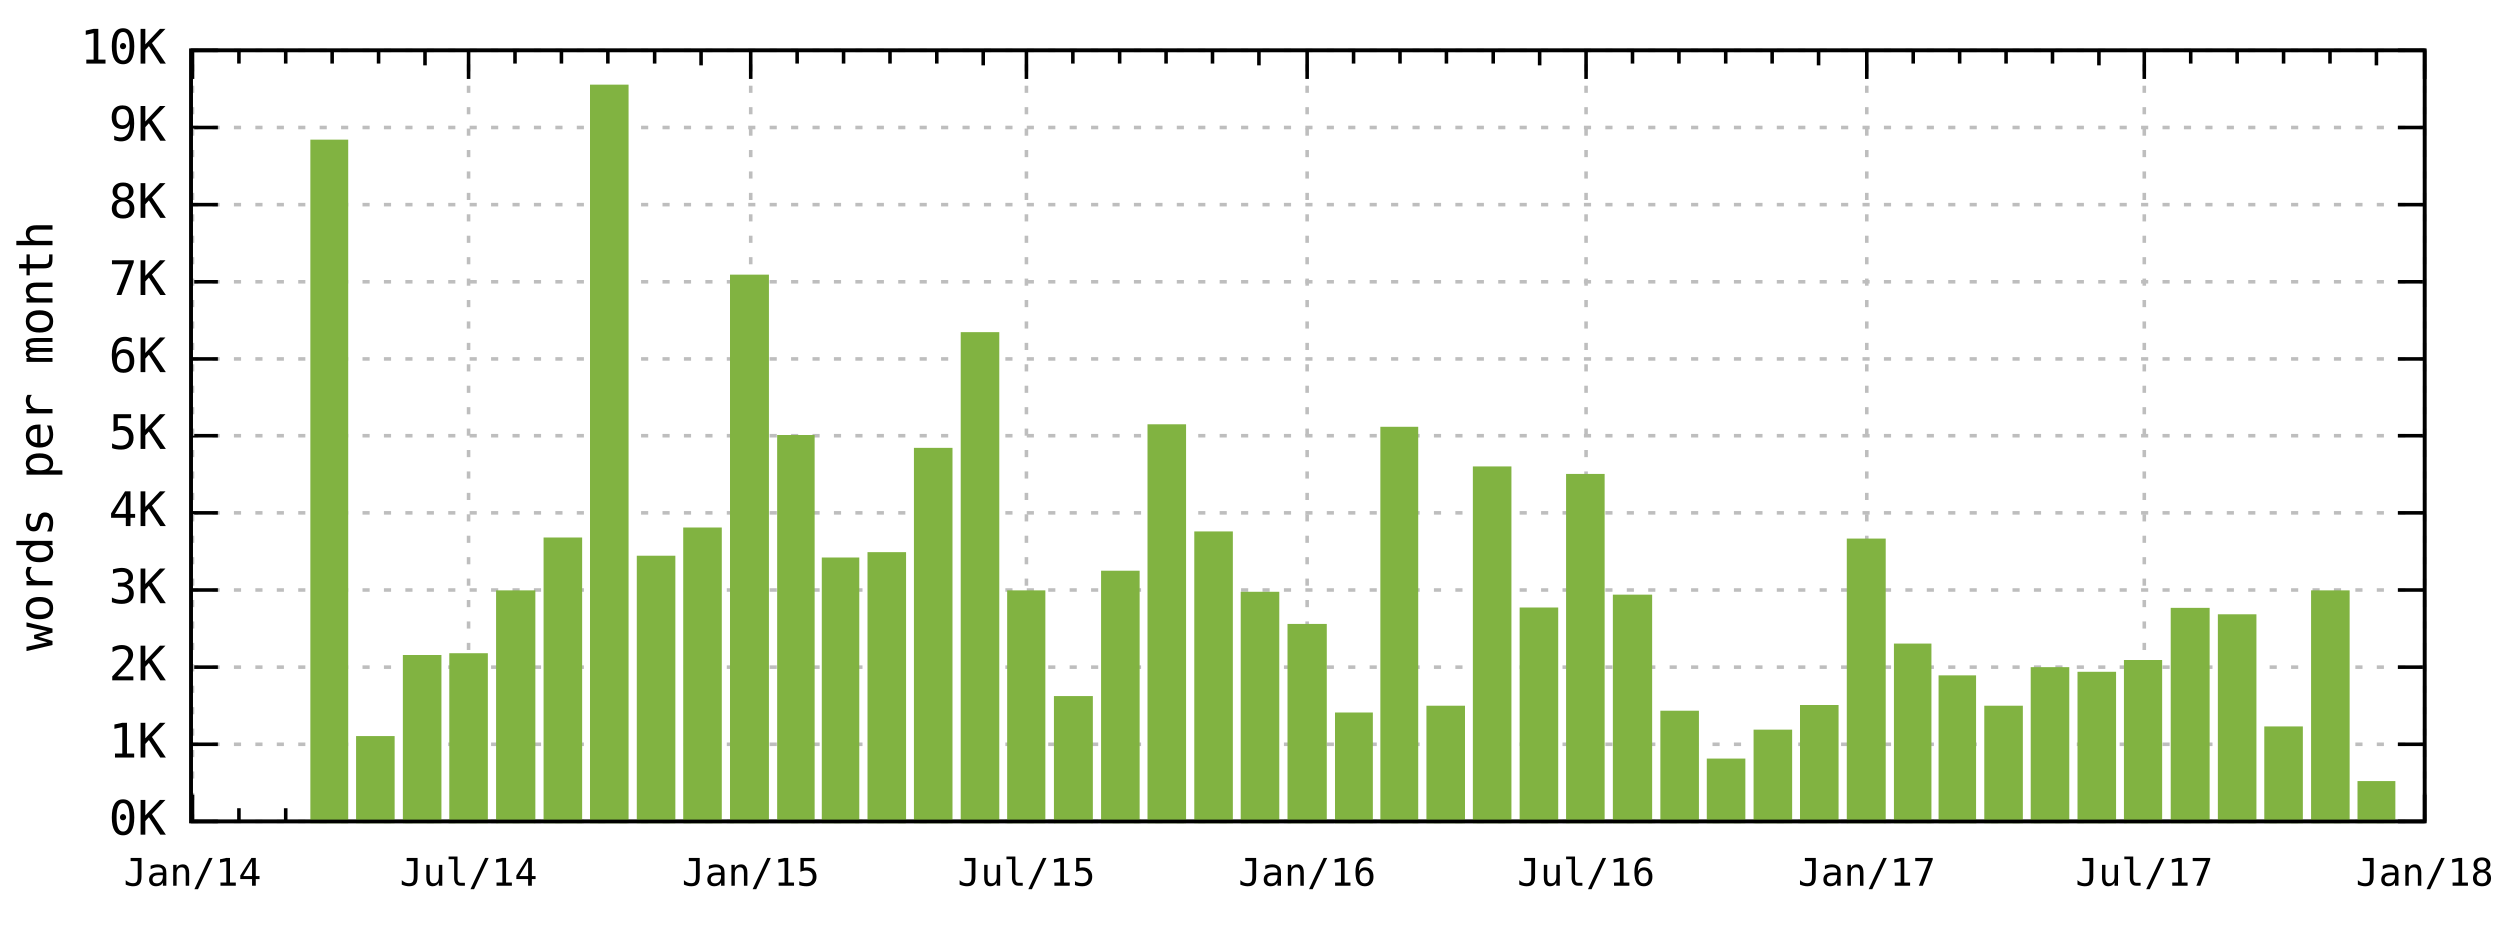
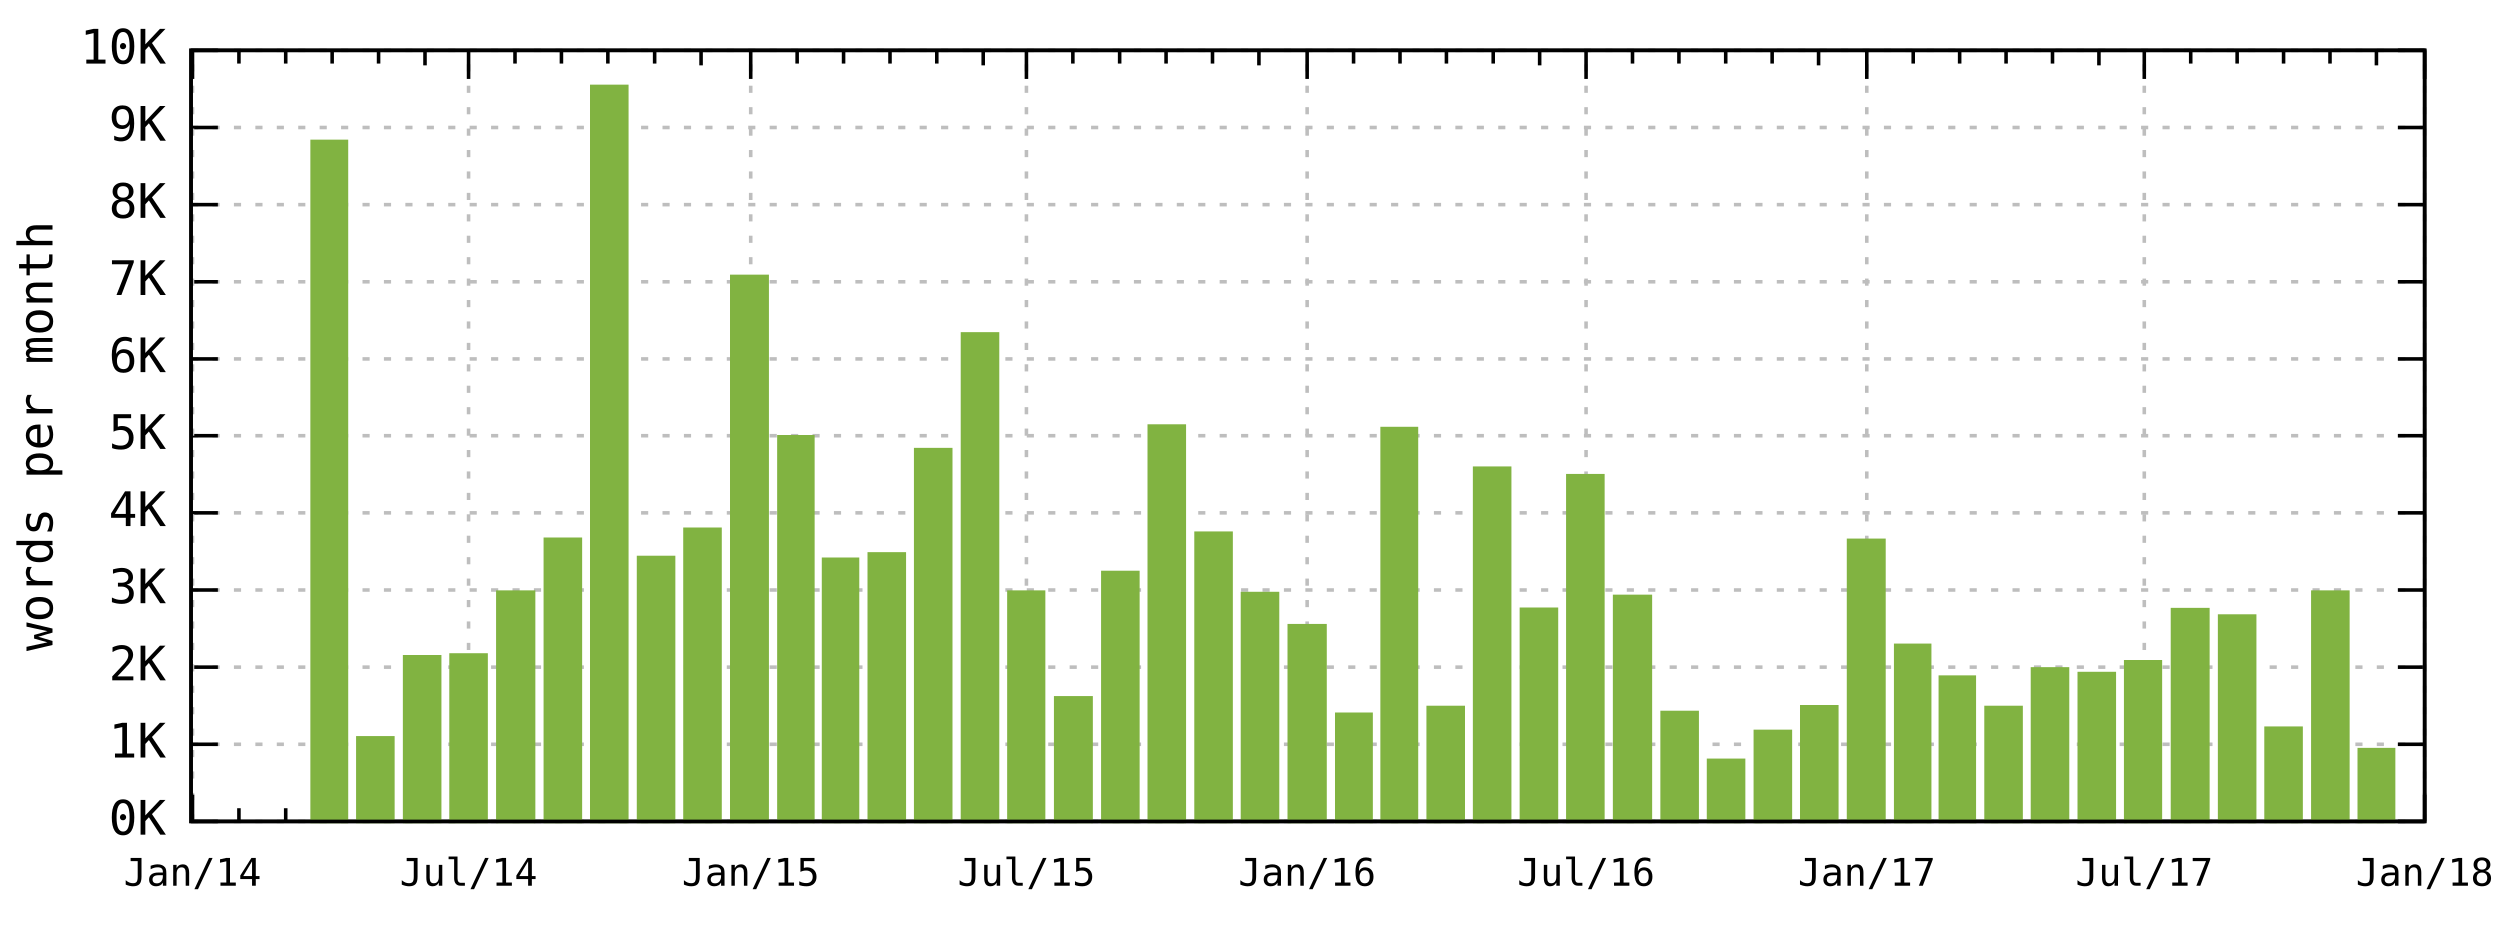
<svg xmlns="http://www.w3.org/2000/svg" xmlns:xlink="http://www.w3.org/1999/xlink" width="700" height="260" viewBox="0 0 700 260">
  <g id="gnuplot_canvas">
    <rect x="0" y="0" width="700" height="260" fill="none" />
    <defs>
      <circle id="gpDot" r="0.5" stroke-width="0.5" />
      <path id="gpPt0" stroke-width="0.267" stroke="currentColor" d="M-1,0 h2 M0,-1 v2" />
      <path id="gpPt1" stroke-width="0.267" stroke="currentColor" d="M-1,-1 L1,1 M1,-1 L-1,1" />
      <path id="gpPt2" stroke-width="0.267" stroke="currentColor" d="M-1,0 L1,0 M0,-1 L0,1 M-1,-1 L1,1 M-1,1 L1,-1" />
      <rect id="gpPt3" stroke-width="0.267" stroke="currentColor" x="-1" y="-1" width="2" height="2" />
      <rect id="gpPt4" stroke-width="0.267" stroke="currentColor" fill="currentColor" x="-1" y="-1" width="2" height="2" />
      <circle id="gpPt5" stroke-width="0.267" stroke="currentColor" cx="0" cy="0" r="1" />
      <use xlink:href="#gpPt5" id="gpPt6" fill="currentColor" stroke="none" />
      <path id="gpPt7" stroke-width="0.267" stroke="currentColor" d="M0,-1.33 L-1.33,0.67 L1.33,0.67 z" />
      <use xlink:href="#gpPt7" id="gpPt8" fill="currentColor" stroke="none" />
      <use xlink:href="#gpPt7" id="gpPt9" stroke="currentColor" transform="rotate(180)" />
      <use xlink:href="#gpPt9" id="gpPt10" fill="currentColor" stroke="none" />
      <use xlink:href="#gpPt3" id="gpPt11" stroke="currentColor" transform="rotate(45)" />
      <use xlink:href="#gpPt11" id="gpPt12" fill="currentColor" stroke="none" />
    </defs>
    <g style="fill:none; color:white; stroke:currentColor; stroke-width:1.00; stroke-linecap:butt; stroke-linejoin:miter">
</g>
    <g style="fill:none; color:black; stroke:currentColor; stroke-width:1.00; stroke-linecap:butt; stroke-linejoin:miter">
</g>
    <g style="fill:none; color:gray; stroke:currentColor; stroke-width:1.00; stroke-linecap:butt; stroke-linejoin:miter">
      <path stroke="rgb(190, 190, 190)" stroke-dasharray=" 2,4" class="gridline" d="M53.5,230.0 L678.9,230.0  h0.01" />
    </g>
    <g style="fill:none; color:black; stroke:currentColor; stroke-width:1.00; stroke-linecap:butt; stroke-linejoin:miter">
      <path stroke="black" d="M53.5,230.0 L61.0,230.0 M678.9,230.0 L671.4,230.0  h0.01" />
      <g transform="translate(46.5,233.7)" style="stroke:none; fill:rgb(0,0,0); font-family:monospace; font-size:10.00pt; text-anchor:end">
        <text>0K</text>
      </g>
    </g>
    <g style="fill:none; color:gray; stroke:currentColor; stroke-width:1.00; stroke-linecap:butt; stroke-linejoin:miter">
      <path stroke="rgb(190, 190, 190)" stroke-dasharray=" 2,4" class="gridline" d="M53.5,208.4 L678.9,208.4  h0.01" />
    </g>
    <g style="fill:none; color:black; stroke:currentColor; stroke-width:1.00; stroke-linecap:butt; stroke-linejoin:miter">
      <path stroke="black" d="M53.5,208.4 L61.0,208.4 M678.9,208.4 L671.4,208.4  h0.01" />
      <g transform="translate(46.5,212.1)" style="stroke:none; fill:rgb(0,0,0); font-family:monospace; font-size:10.00pt; text-anchor:end">
        <text>1K</text>
      </g>
    </g>
    <g style="fill:none; color:gray; stroke:currentColor; stroke-width:1.00; stroke-linecap:butt; stroke-linejoin:miter">
      <path stroke="rgb(190, 190, 190)" stroke-dasharray=" 2,4" class="gridline" d="M53.5,186.8 L678.9,186.8  h0.01" />
    </g>
    <g style="fill:none; color:black; stroke:currentColor; stroke-width:1.00; stroke-linecap:butt; stroke-linejoin:miter">
      <path stroke="black" d="M53.5,186.8 L61.0,186.8 M678.9,186.8 L671.4,186.8  h0.01" />
      <g transform="translate(46.5,190.5)" style="stroke:none; fill:rgb(0,0,0); font-family:monospace; font-size:10.00pt; text-anchor:end">
        <text>2K</text>
      </g>
    </g>
    <g style="fill:none; color:gray; stroke:currentColor; stroke-width:1.00; stroke-linecap:butt; stroke-linejoin:miter">
      <path stroke="rgb(190, 190, 190)" stroke-dasharray=" 2,4" class="gridline" d="M53.5,165.2 L678.9,165.2  h0.01" />
    </g>
    <g style="fill:none; color:black; stroke:currentColor; stroke-width:1.00; stroke-linecap:butt; stroke-linejoin:miter">
      <path stroke="black" d="M53.5,165.2 L61.0,165.2 M678.9,165.2 L671.4,165.2  h0.01" />
      <g transform="translate(46.5,168.9)" style="stroke:none; fill:rgb(0,0,0); font-family:monospace; font-size:10.00pt; text-anchor:end">
        <text>3K</text>
      </g>
    </g>
    <g style="fill:none; color:gray; stroke:currentColor; stroke-width:1.00; stroke-linecap:butt; stroke-linejoin:miter">
      <path stroke="rgb(190, 190, 190)" stroke-dasharray=" 2,4" class="gridline" d="M53.5,143.6 L678.9,143.6  h0.01" />
    </g>
    <g style="fill:none; color:black; stroke:currentColor; stroke-width:1.00; stroke-linecap:butt; stroke-linejoin:miter">
      <path stroke="black" d="M53.5,143.6 L61.0,143.6 M678.9,143.6 L671.4,143.6  h0.01" />
      <g transform="translate(46.5,147.3)" style="stroke:none; fill:rgb(0,0,0); font-family:monospace; font-size:10.00pt; text-anchor:end">
        <text>4K</text>
      </g>
    </g>
    <g style="fill:none; color:gray; stroke:currentColor; stroke-width:1.00; stroke-linecap:butt; stroke-linejoin:miter">
      <path stroke="rgb(190, 190, 190)" stroke-dasharray=" 2,4" class="gridline" d="M53.5,122.0 L678.9,122.0  h0.01" />
    </g>
    <g style="fill:none; color:black; stroke:currentColor; stroke-width:1.00; stroke-linecap:butt; stroke-linejoin:miter">
      <path stroke="black" d="M53.5,122.0 L61.0,122.0 M678.9,122.0 L671.4,122.0  h0.01" />
      <g transform="translate(46.5,125.7)" style="stroke:none; fill:rgb(0,0,0); font-family:monospace; font-size:10.00pt; text-anchor:end">
        <text>5K</text>
      </g>
    </g>
    <g style="fill:none; color:gray; stroke:currentColor; stroke-width:1.00; stroke-linecap:butt; stroke-linejoin:miter">
      <path stroke="rgb(190, 190, 190)" stroke-dasharray=" 2,4" class="gridline" d="M53.5,100.5 L678.9,100.5  h0.01" />
    </g>
    <g style="fill:none; color:black; stroke:currentColor; stroke-width:1.00; stroke-linecap:butt; stroke-linejoin:miter">
      <path stroke="black" d="M53.5,100.5 L61.0,100.5 M678.9,100.5 L671.4,100.5  h0.01" />
      <g transform="translate(46.5,104.2)" style="stroke:none; fill:rgb(0,0,0); font-family:monospace; font-size:10.00pt; text-anchor:end">
        <text>6K</text>
      </g>
    </g>
    <g style="fill:none; color:gray; stroke:currentColor; stroke-width:1.00; stroke-linecap:butt; stroke-linejoin:miter">
      <path stroke="rgb(190, 190, 190)" stroke-dasharray=" 2,4" class="gridline" d="M53.5,78.9 L678.9,78.9  h0.01" />
    </g>
    <g style="fill:none; color:black; stroke:currentColor; stroke-width:1.00; stroke-linecap:butt; stroke-linejoin:miter">
      <path stroke="black" d="M53.5,78.9 L61.0,78.9 M678.9,78.9 L671.4,78.9  h0.01" />
      <g transform="translate(46.5,82.6)" style="stroke:none; fill:rgb(0,0,0); font-family:monospace; font-size:10.00pt; text-anchor:end">
        <text>7K</text>
      </g>
    </g>
    <g style="fill:none; color:gray; stroke:currentColor; stroke-width:1.00; stroke-linecap:butt; stroke-linejoin:miter">
      <path stroke="rgb(190, 190, 190)" stroke-dasharray=" 2,4" class="gridline" d="M53.5,57.3 L678.9,57.3  h0.01" />
    </g>
    <g style="fill:none; color:black; stroke:currentColor; stroke-width:1.00; stroke-linecap:butt; stroke-linejoin:miter">
      <path stroke="black" d="M53.5,57.3 L61.0,57.3 M678.9,57.3 L671.4,57.3  h0.01" />
      <g transform="translate(46.5,61.0)" style="stroke:none; fill:rgb(0,0,0); font-family:monospace; font-size:10.00pt; text-anchor:end">
        <text>8K</text>
      </g>
    </g>
    <g style="fill:none; color:gray; stroke:currentColor; stroke-width:1.00; stroke-linecap:butt; stroke-linejoin:miter">
      <path stroke="rgb(190, 190, 190)" stroke-dasharray=" 2,4" class="gridline" d="M53.5,35.7 L678.9,35.7  h0.01" />
    </g>
    <g style="fill:none; color:black; stroke:currentColor; stroke-width:1.00; stroke-linecap:butt; stroke-linejoin:miter">
      <path stroke="black" d="M53.5,35.7 L61.0,35.7 M678.9,35.7 L671.4,35.7  h0.01" />
      <g transform="translate(46.5,39.4)" style="stroke:none; fill:rgb(0,0,0); font-family:monospace; font-size:10.00pt; text-anchor:end">
        <text>9K</text>
      </g>
    </g>
    <g style="fill:none; color:gray; stroke:currentColor; stroke-width:1.00; stroke-linecap:butt; stroke-linejoin:miter">
      <path stroke="rgb(190, 190, 190)" stroke-dasharray=" 2,4" class="gridline" d="M53.5,14.1 L678.9,14.1  h0.01" />
    </g>
    <g style="fill:none; color:black; stroke:currentColor; stroke-width:1.00; stroke-linecap:butt; stroke-linejoin:miter">
      <path stroke="black" d="M53.5,14.1 L61.0,14.1 M678.9,14.1 L671.4,14.1  h0.01" />
      <g transform="translate(46.5,17.8)" style="stroke:none; fill:rgb(0,0,0); font-family:monospace; font-size:10.00pt; text-anchor:end">
        <text>10K</text>
      </g>
    </g>
    <g style="fill:none; color:gray; stroke:currentColor; stroke-width:1.00; stroke-linecap:butt; stroke-linejoin:miter">
      <path stroke="rgb(190, 190, 190)" stroke-dasharray=" 2,4" class="gridline" d="M53.9,230.0 L53.9,14.1  h0.01" />
    </g>
    <g style="fill:none; color:black; stroke:currentColor; stroke-width:1.00; stroke-linecap:butt; stroke-linejoin:miter">
      <path stroke="black" d="M53.9,230.0 L53.9,222.5 M53.9,14.1 L53.9,21.6  h0.01" />
      <g transform="translate(53.9,248.0)" style="stroke:none; fill:rgb(0,0,0); font-family:monospace; font-size:8.00pt; text-anchor:middle">
        <text>Jan/14</text>
      </g>
      <path stroke="black" d="M66.9,230.0 L66.9,226.3 M66.9,14.1 L66.9,17.8 M80.0,230.0 L80.0,226.3 M80.0,14.1 L80.0,17.8    M93.0,230.0 L93.0,226.3 M93.0,14.1 L93.0,17.8 M106.0,230.0 L106.0,226.3 M106.0,14.1 L106.0,17.8    M119.0,230.0 L119.0,226.3 M119.0,14.1 L119.0,17.8  h0.01" />
    </g>
    <g style="fill:none; color:gray; stroke:currentColor; stroke-width:1.00; stroke-linecap:butt; stroke-linejoin:miter">
      <path stroke="rgb(190, 190, 190)" stroke-dasharray=" 2,4" class="gridline" d="M131.2,230.0 L131.2,14.1  h0.01" />
    </g>
    <g style="fill:none; color:black; stroke:currentColor; stroke-width:1.00; stroke-linecap:butt; stroke-linejoin:miter">
      <path stroke="black" d="M131.2,230.0 L131.2,222.5 M131.2,14.1 L131.2,21.6  h0.01" />
      <g transform="translate(131.2,248.0)" style="stroke:none; fill:rgb(0,0,0); font-family:monospace; font-size:8.00pt; text-anchor:middle">
        <text>Jul/14</text>
      </g>
      <path stroke="black" d="M144.2,230.0 L144.2,226.3 M144.2,14.1 L144.2,17.8 M157.2,230.0 L157.2,226.3 M157.2,14.1 L157.2,17.8    M170.2,230.0 L170.2,226.3 M170.2,14.1 L170.2,17.8 M183.3,230.0 L183.3,226.3 M183.3,14.1 L183.3,17.8    M196.3,230.0 L196.3,226.3 M196.3,14.1 L196.3,17.8  h0.01" />
    </g>
    <g style="fill:none; color:gray; stroke:currentColor; stroke-width:1.00; stroke-linecap:butt; stroke-linejoin:miter">
      <path stroke="rgb(190, 190, 190)" stroke-dasharray=" 2,4" class="gridline" d="M210.2,230.0 L210.2,14.1  h0.01" />
    </g>
    <g style="fill:none; color:black; stroke:currentColor; stroke-width:1.00; stroke-linecap:butt; stroke-linejoin:miter">
      <path stroke="black" d="M210.2,230.0 L210.2,222.5 M210.2,14.1 L210.2,21.6  h0.01" />
      <g transform="translate(210.2,248.0)" style="stroke:none; fill:rgb(0,0,0); font-family:monospace; font-size:8.00pt; text-anchor:middle">
        <text>Jan/15</text>
      </g>
      <path stroke="black" d="M223.2,230.0 L223.2,226.3 M223.2,14.1 L223.2,17.8 M236.2,230.0 L236.2,226.3 M236.2,14.1 L236.2,17.8    M249.2,230.0 L249.2,226.3 M249.2,14.1 L249.2,17.8 M262.3,230.0 L262.3,226.3 M262.3,14.1 L262.3,17.8    M275.3,230.0 L275.3,226.3 M275.3,14.1 L275.3,17.8  h0.01" />
    </g>
    <g style="fill:none; color:gray; stroke:currentColor; stroke-width:1.00; stroke-linecap:butt; stroke-linejoin:miter">
      <path stroke="rgb(190, 190, 190)" stroke-dasharray=" 2,4" class="gridline" d="M287.4,230.0 L287.4,14.1  h0.01" />
    </g>
    <g style="fill:none; color:black; stroke:currentColor; stroke-width:1.00; stroke-linecap:butt; stroke-linejoin:miter">
      <path stroke="black" d="M287.4,230.0 L287.4,222.5 M287.4,14.1 L287.4,21.6  h0.01" />
      <g transform="translate(287.4,248.0)" style="stroke:none; fill:rgb(0,0,0); font-family:monospace; font-size:8.00pt; text-anchor:middle">
        <text>Jul/15</text>
      </g>
      <path stroke="black" d="M300.4,230.0 L300.4,226.3 M300.4,14.1 L300.4,17.8 M313.5,230.0 L313.5,226.3 M313.5,14.1 L313.5,17.8    M326.5,230.0 L326.5,226.3 M326.5,14.1 L326.5,17.8 M339.5,230.0 L339.5,226.3 M339.5,14.1 L339.5,17.8    M352.5,230.0 L352.5,226.3 M352.5,14.1 L352.5,17.8  h0.01" />
    </g>
    <g style="fill:none; color:gray; stroke:currentColor; stroke-width:1.00; stroke-linecap:butt; stroke-linejoin:miter">
      <path stroke="rgb(190, 190, 190)" stroke-dasharray=" 2,4" class="gridline" d="M366.0,230.0 L366.0,14.1  h0.01" />
    </g>
    <g style="fill:none; color:black; stroke:currentColor; stroke-width:1.00; stroke-linecap:butt; stroke-linejoin:miter">
      <path stroke="black" d="M366.0,230.0 L366.0,222.5 M366.0,14.1 L366.0,21.6  h0.01" />
      <g transform="translate(366.0,248.0)" style="stroke:none; fill:rgb(0,0,0); font-family:monospace; font-size:8.00pt; text-anchor:middle">
        <text>Jan/16</text>
      </g>
      <path stroke="black" d="M379.0,230.0 L379.0,226.3 M379.0,14.1 L379.0,17.8 M392.0,230.0 L392.0,226.3 M392.0,14.1 L392.0,17.8    M405.0,230.0 L405.0,226.3 M405.0,14.1 L405.0,17.8 M418.1,230.0 L418.1,226.3 M418.1,14.1 L418.1,17.8    M431.1,230.0 L431.1,226.3 M431.1,14.1 L431.1,17.8  h0.01" />
    </g>
    <g style="fill:none; color:gray; stroke:currentColor; stroke-width:1.00; stroke-linecap:butt; stroke-linejoin:miter">
      <path stroke="rgb(190, 190, 190)" stroke-dasharray=" 2,4" class="gridline" d="M444.1,230.0 L444.1,14.1  h0.01" />
    </g>
    <g style="fill:none; color:black; stroke:currentColor; stroke-width:1.00; stroke-linecap:butt; stroke-linejoin:miter">
      <path stroke="black" d="M444.1,230.0 L444.1,222.5 M444.1,14.1 L444.1,21.6  h0.01" />
      <g transform="translate(444.1,248.0)" style="stroke:none; fill:rgb(0,0,0); font-family:monospace; font-size:8.00pt; text-anchor:middle">
        <text>Jul/16</text>
      </g>
      <path stroke="black" d="M457.1,230.0 L457.1,226.3 M457.1,14.1 L457.1,17.8 M470.1,230.0 L470.1,226.3 M470.1,14.1 L470.1,17.8    M483.2,230.0 L483.2,226.3 M483.2,14.1 L483.2,17.8 M496.2,230.0 L496.2,226.3 M496.2,14.1 L496.2,17.8    M509.2,230.0 L509.2,226.3 M509.2,14.1 L509.2,17.8  h0.01" />
    </g>
    <g style="fill:none; color:gray; stroke:currentColor; stroke-width:1.00; stroke-linecap:butt; stroke-linejoin:miter">
      <path stroke="rgb(190, 190, 190)" stroke-dasharray=" 2,4" class="gridline" d="M522.7,230.0 L522.7,14.1  h0.01" />
    </g>
    <g style="fill:none; color:black; stroke:currentColor; stroke-width:1.00; stroke-linecap:butt; stroke-linejoin:miter">
      <path stroke="black" d="M522.7,230.0 L522.7,222.5 M522.7,14.1 L522.7,21.6  h0.01" />
      <g transform="translate(522.7,248.0)" style="stroke:none; fill:rgb(0,0,0); font-family:monospace; font-size:8.00pt; text-anchor:middle">
        <text>Jan/17</text>
      </g>
      <path stroke="black" d="M535.7,230.0 L535.7,226.3 M535.7,14.1 L535.7,17.8 M548.7,230.0 L548.7,226.3 M548.7,14.1 L548.7,17.8    M561.7,230.0 L561.7,226.3 M561.7,14.1 L561.7,17.8 M574.7,230.0 L574.7,226.3 M574.7,14.1 L574.7,17.8    M587.7,230.0 L587.7,226.3 M587.7,14.1 L587.7,17.8  h0.01" />
    </g>
    <g style="fill:none; color:gray; stroke:currentColor; stroke-width:1.00; stroke-linecap:butt; stroke-linejoin:miter">
      <path stroke="rgb(190, 190, 190)" stroke-dasharray=" 2,4" class="gridline" d="M600.4,230.0 L600.4,14.1  h0.01" />
    </g>
    <g style="fill:none; color:black; stroke:currentColor; stroke-width:1.00; stroke-linecap:butt; stroke-linejoin:miter">
      <path stroke="black" d="M600.4,230.0 L600.4,222.5 M600.4,14.1 L600.4,21.6  h0.01" />
      <g transform="translate(600.4,248.0)" style="stroke:none; fill:rgb(0,0,0); font-family:monospace; font-size:8.00pt; text-anchor:middle">
        <text>Jul/17</text>
      </g>
      <path stroke="black" d="M613.4,230.0 L613.4,226.3 M613.4,14.1 L613.4,17.8 M626.4,230.0 L626.4,226.3 M626.4,14.1 L626.4,17.8    M639.4,230.0 L639.4,226.3 M639.4,14.1 L639.4,17.8 M652.4,230.0 L652.4,226.3 M652.4,14.1 L652.4,17.8    M665.4,230.0 L665.4,226.3 M665.4,14.1 L665.4,17.8  h0.01" />
    </g>
    <g style="fill:none; color:gray; stroke:currentColor; stroke-width:1.00; stroke-linecap:butt; stroke-linejoin:miter">
      <path stroke="rgb(190, 190, 190)" stroke-dasharray=" 2,4" class="gridline" d="M678.9,230.0 L678.9,14.1  h0.01" />
    </g>
    <g style="fill:none; color:black; stroke:currentColor; stroke-width:1.00; stroke-linecap:butt; stroke-linejoin:miter">
      <path stroke="black" d="M678.9,230.0 L678.9,222.5 M678.9,14.1 L678.9,21.6  h0.01" />
      <g transform="translate(678.9,248.0)" style="stroke:none; fill:rgb(0,0,0); font-family:monospace; font-size:8.00pt; text-anchor:middle">
        <text>Jan/18</text>
      </g>
      <path stroke="black" d="M53.5,14.1 L53.5,230.0 L678.9,230.0 L678.9,14.1 L53.5,14.1 Z  h0.01" />
      <g transform="translate(14.7,122.1) rotate(270)" style="stroke:none; fill:rgb(0,0,0); font-family:monospace; font-size:10.00pt; text-anchor:middle">
        <text>words per month</text>
      </g>
    </g>
    <g id="gnuplot_plot_1">
      <g style="fill:none; color:red; stroke:currentColor; stroke-width:1.00; stroke-linecap:butt; stroke-linejoin:miter">
        <g style="stroke:none; shape-rendering:crispEdges">
          <polygon fill="rgb(129, 179,  65)" points="87.4,230.0 97.1,230.0 97.1,39.5 87.4,39.5 " />
        </g>
        <path stroke="rgb(129, 179,  65)" d="M87.4,230.0 L87.4,39.6 L97.0,39.6 L97.0,230.0 L87.4,230.0 Z  h0.01" />
        <g style="stroke:none; shape-rendering:crispEdges">
          <polygon fill="rgb(129, 179,  65)" points="100.2,230.0 110.1,230.0 110.1,206.5 100.2,206.5 " />
        </g>
        <path stroke="rgb(129, 179,  65)" d="M100.2,230.0 L100.2,206.6 L110.0,206.6 L110.0,230.0 L100.2,230.0 Z  h0.01" />
        <g style="stroke:none; shape-rendering:crispEdges">
          <polygon fill="rgb(129, 179,  65)" points="113.3,230.0 123.2,230.0 123.2,183.8 113.3,183.8 " />
        </g>
        <path stroke="rgb(129, 179,  65)" d="M113.3,230.0 L113.3,183.9 L123.1,183.9 L123.1,230.0 L113.3,230.0 Z  h0.01" />
        <g style="stroke:none; shape-rendering:crispEdges">
          <polygon fill="rgb(129, 179,  65)" points="126.3,230.0 136.2,230.0 136.2,183.3 126.3,183.3 " />
        </g>
        <path stroke="rgb(129, 179,  65)" d="M126.3,230.0 L126.3,183.4 L136.1,183.4 L136.1,230.0 L126.3,230.0 Z  h0.01" />
        <g style="stroke:none; shape-rendering:crispEdges">
          <polygon fill="rgb(129, 179,  65)" points="139.4,230.0 149.5,230.0 149.5,165.7 139.4,165.7 " />
        </g>
        <path stroke="rgb(129, 179,  65)" d="M139.4,230.0 L139.4,165.8 L149.4,165.8 L149.4,230.0 L139.4,230.0 Z  h0.01" />
        <g style="stroke:none; shape-rendering:crispEdges">
          <polygon fill="rgb(129, 179,  65)" points="152.7,230.0 162.6,230.0 162.6,150.9 152.7,150.9 " />
        </g>
        <path stroke="rgb(129, 179,  65)" d="M152.7,230.0 L152.7,151.0 L162.5,151.0 L162.5,230.0 L152.7,230.0 Z  h0.01" />
        <g style="stroke:none; shape-rendering:crispEdges">
          <polygon fill="rgb(129, 179,  65)" points="165.7,230.0 175.6,230.0 175.6,24.1 165.7,24.1 " />
        </g>
        <path stroke="rgb(129, 179,  65)" d="M165.7,230.0 L165.7,24.2 L175.5,24.2 L175.5,230.0 L165.7,230.0 Z  h0.01" />
        <g style="stroke:none; shape-rendering:crispEdges">
          <polygon fill="rgb(129, 179,  65)" points="178.8,230.0 188.7,230.0 188.7,156.0 178.8,156.0 " />
        </g>
        <path stroke="rgb(129, 179,  65)" d="M178.8,230.0 L178.8,156.1 L188.6,156.1 L188.6,230.0 L178.8,230.0 Z  h0.01" />
        <g style="stroke:none; shape-rendering:crispEdges">
          <polygon fill="rgb(129, 179,  65)" points="191.8,230.0 201.7,230.0 201.7,148.1 191.8,148.1 " />
        </g>
        <path stroke="rgb(129, 179,  65)" d="M191.8,230.0 L191.8,148.2 L201.6,148.2 L201.6,230.0 L191.8,230.0 Z  h0.01" />
        <g style="stroke:none; shape-rendering:crispEdges">
          <polygon fill="rgb(129, 179,  65)" points="204.9,230.0 214.9,230.0 214.9,77.3 204.9,77.3 " />
        </g>
        <path stroke="rgb(129, 179,  65)" d="M204.9,230.0 L204.9,77.4 L214.8,77.4 L214.8,230.0 L204.9,230.0 Z  h0.01" />
        <g style="stroke:none; shape-rendering:crispEdges">
          <polygon fill="rgb(129, 179,  65)" points="218.1,230.0 227.7,230.0 227.7,122.2 218.1,122.2 " />
        </g>
        <path stroke="rgb(129, 179,  65)" d="M218.1,230.0 L218.1,122.3 L227.6,122.3 L227.6,230.0 L218.1,230.0 Z  h0.01" />
        <g style="stroke:none; shape-rendering:crispEdges">
          <polygon fill="rgb(129, 179,  65)" points="230.6,230.0 240.2,230.0 240.2,156.5 230.6,156.5 " />
        </g>
        <path stroke="rgb(129, 179,  65)" d="M230.6,230.0 L230.6,156.6 L240.1,156.6 L240.1,230.0 L230.6,230.0 Z  h0.01" />
        <g style="stroke:none; shape-rendering:crispEdges">
          <polygon fill="rgb(129, 179,  65)" points="243.4,230.0 253.3,230.0 253.3,155.0 243.4,155.0 " />
        </g>
        <path stroke="rgb(129, 179,  65)" d="M243.4,230.0 L243.4,155.1 L253.2,155.1 L253.2,230.0 L243.4,230.0 Z  h0.01" />
        <g style="stroke:none; shape-rendering:crispEdges">
          <polygon fill="rgb(129, 179,  65)" points="256.4,230.0 266.3,230.0 266.3,125.8 256.4,125.8 " />
        </g>
        <path stroke="rgb(129, 179,  65)" d="M256.4,230.0 L256.4,125.9 L266.2,125.9 L266.2,230.0 L256.4,230.0 Z  h0.01" />
        <g style="stroke:none; shape-rendering:crispEdges">
          <polygon fill="rgb(129, 179,  65)" points="269.5,230.0 279.4,230.0 279.4,93.4 269.5,93.4 " />
        </g>
        <path stroke="rgb(129, 179,  65)" d="M269.5,230.0 L269.5,93.5 L279.3,93.5 L279.3,230.0 L269.5,230.0 Z  h0.01" />
        <g style="stroke:none; shape-rendering:crispEdges">
          <polygon fill="rgb(129, 179,  65)" points="282.5,230.0 292.3,230.0 292.3,165.7 282.5,165.7 " />
        </g>
        <path stroke="rgb(129, 179,  65)" d="M282.5,230.0 L282.5,165.8 L292.2,165.8 L292.2,230.0 L282.5,230.0 Z  h0.01" />
        <g style="stroke:none; shape-rendering:crispEdges">
          <polygon fill="rgb(129, 179,  65)" points="295.6,230.0 305.6,230.0 305.6,195.3 295.6,195.3 " />
        </g>
        <path stroke="rgb(129, 179,  65)" d="M295.6,230.0 L295.6,195.4 L305.5,195.4 L305.5,230.0 L295.6,230.0 Z  h0.01" />
        <g style="stroke:none; shape-rendering:crispEdges">
          <polygon fill="rgb(129, 179,  65)" points="308.8,230.0 318.7,230.0 318.7,160.2 308.8,160.2 " />
        </g>
        <path stroke="rgb(129, 179,  65)" d="M308.8,230.0 L308.8,160.3 L318.6,160.3 L318.6,230.0 L308.8,230.0 Z  h0.01" />
        <g style="stroke:none; shape-rendering:crispEdges">
          <polygon fill="rgb(129, 179,  65)" points="321.8,230.0 331.7,230.0 331.7,119.2 321.8,119.2 " />
        </g>
        <path stroke="rgb(129, 179,  65)" d="M321.8,230.0 L321.8,119.3 L331.6,119.3 L331.6,230.0 L321.8,230.0 Z  h0.01" />
        <g style="stroke:none; shape-rendering:crispEdges">
          <polygon fill="rgb(129, 179,  65)" points="334.9,230.0 344.8,230.0 344.8,149.2 334.9,149.2 " />
        </g>
        <path stroke="rgb(129, 179,  65)" d="M334.9,230.0 L334.9,149.3 L344.7,149.3 L344.7,230.0 L334.9,230.0 Z  h0.01" />
        <g style="stroke:none; shape-rendering:crispEdges">
          <polygon fill="rgb(129, 179,  65)" points="347.9,230.0 357.8,230.0 357.8,166.1 347.9,166.1 " />
        </g>
        <path stroke="rgb(129, 179,  65)" d="M347.9,230.0 L347.9,166.2 L357.7,166.2 L357.7,230.0 L347.9,230.0 Z  h0.01" />
        <g style="stroke:none; shape-rendering:crispEdges">
          <polygon fill="rgb(129, 179,  65)" points="361.0,230.0 371.1,230.0 371.1,175.1 361.0,175.1 " />
        </g>
        <path stroke="rgb(129, 179,  65)" d="M361.0,230.0 L361.0,175.2 L371.0,175.2 L371.0,230.0 L361.0,230.0 Z  h0.01" />
        <g style="stroke:none; shape-rendering:crispEdges">
          <polygon fill="rgb(129, 179,  65)" points="374.3,230.0 384.0,230.0 384.0,199.9 374.3,199.9 " />
        </g>
        <path stroke="rgb(129, 179,  65)" d="M374.3,230.0 L374.3,200.0 L383.9,200.0 L383.9,230.0 L374.3,230.0 Z  h0.01" />
        <g style="stroke:none; shape-rendering:crispEdges">
          <polygon fill="rgb(129, 179,  65)" points="387.0,230.0 396.7,230.0 396.7,119.9 387.0,119.9 " />
        </g>
        <path stroke="rgb(129, 179,  65)" d="M387.0,230.0 L387.0,120.0 L396.6,120.0 L396.6,230.0 L387.0,230.0 Z  h0.01" />
        <g style="stroke:none; shape-rendering:crispEdges">
          <polygon fill="rgb(129, 179,  65)" points="399.9,230.0 409.8,230.0 409.8,198.0 399.9,198.0 " />
        </g>
        <path stroke="rgb(129, 179,  65)" d="M399.9,230.0 L399.9,198.1 L409.7,198.1 L409.7,230.0 L399.9,230.0 Z  h0.01" />
        <g style="stroke:none; shape-rendering:crispEdges">
          <polygon fill="rgb(129, 179,  65)" points="412.9,230.0 422.8,230.0 422.8,131.0 412.9,131.0 " />
        </g>
        <path stroke="rgb(129, 179,  65)" d="M412.9,230.0 L412.9,131.1 L422.7,131.1 L422.7,230.0 L412.9,230.0 Z  h0.01" />
        <g style="stroke:none; shape-rendering:crispEdges">
          <polygon fill="rgb(129, 179,  65)" points="426.0,230.0 435.9,230.0 435.9,170.5 426.0,170.5 " />
        </g>
        <path stroke="rgb(129, 179,  65)" d="M426.0,230.0 L426.0,170.6 L435.8,170.6 L435.8,230.0 L426.0,230.0 Z  h0.01" />
        <g style="stroke:none; shape-rendering:crispEdges">
          <polygon fill="rgb(129, 179,  65)" points="439.0,230.0 448.9,230.0 448.9,133.1 439.0,133.1 " />
        </g>
        <path stroke="rgb(129, 179,  65)" d="M439.0,230.0 L439.0,133.2 L448.8,133.2 L448.8,230.0 L439.0,230.0 Z  h0.01" />
        <g style="stroke:none; shape-rendering:crispEdges">
          <polygon fill="rgb(129, 179,  65)" points="452.1,230.0 462.2,230.0 462.2,166.9 452.1,166.9 " />
        </g>
        <path stroke="rgb(129, 179,  65)" d="M452.1,230.0 L452.1,167.0 L462.1,167.0 L462.1,230.0 L452.1,230.0 Z  h0.01" />
        <g style="stroke:none; shape-rendering:crispEdges">
          <polygon fill="rgb(129, 179,  65)" points="465.4,230.0 475.3,230.0 475.3,199.4 465.4,199.4 " />
        </g>
        <path stroke="rgb(129, 179,  65)" d="M465.4,230.0 L465.4,199.5 L475.2,199.5 L475.2,230.0 L465.4,230.0 Z  h0.01" />
        <g style="stroke:none; shape-rendering:crispEdges">
          <polygon fill="rgb(129, 179,  65)" points="478.4,230.0 488.3,230.0 488.3,212.8 478.4,212.8 " />
        </g>
        <path stroke="rgb(129, 179,  65)" d="M478.4,230.0 L478.4,212.9 L488.2,212.9 L488.2,230.0 L478.4,230.0 Z  h0.01" />
        <g style="stroke:none; shape-rendering:crispEdges">
          <polygon fill="rgb(129, 179,  65)" points="491.5,230.0 501.4,230.0 501.4,204.7 491.5,204.7 " />
        </g>
        <path stroke="rgb(129, 179,  65)" d="M491.5,230.0 L491.5,204.8 L501.3,204.8 L501.3,230.0 L491.5,230.0 Z  h0.01" />
        <g style="stroke:none; shape-rendering:crispEdges">
          <polygon fill="rgb(129, 179,  65)" points="504.5,230.0 514.4,230.0 514.4,197.8 504.5,197.8 " />
        </g>
        <path stroke="rgb(129, 179,  65)" d="M504.5,230.0 L504.5,197.9 L514.3,197.9 L514.3,230.0 L504.5,230.0 Z  h0.01" />
        <g style="stroke:none; shape-rendering:crispEdges">
          <polygon fill="rgb(129, 179,  65)" points="517.6,230.0 527.6,230.0 527.6,151.2 517.6,151.2 " />
        </g>
        <path stroke="rgb(129, 179,  65)" d="M517.6,230.0 L517.6,151.3 L527.5,151.3 L527.5,230.0 L517.6,230.0 Z  h0.01" />
        <g style="stroke:none; shape-rendering:crispEdges">
          <polygon fill="rgb(129, 179,  65)" points="530.8,230.0 540.4,230.0 540.4,180.6 530.8,180.6 " />
        </g>
        <path stroke="rgb(129, 179,  65)" d="M530.8,230.0 L530.8,180.7 L540.3,180.7 L540.3,230.0 L530.8,230.0 Z  h0.01" />
        <g style="stroke:none; shape-rendering:crispEdges">
          <polygon fill="rgb(129, 179,  65)" points="543.3,230.0 552.9,230.0 552.9,189.5 543.3,189.5 " />
        </g>
        <path stroke="rgb(129, 179,  65)" d="M543.3,230.0 L543.3,189.6 L552.8,189.6 L552.8,230.0 L543.3,230.0 Z  h0.01" />
        <g style="stroke:none; shape-rendering:crispEdges">
          <polygon fill="rgb(129, 179,  65)" points="556.1,230.0 566.0,230.0 566.0,198.0 556.1,198.0 " />
        </g>
        <path stroke="rgb(129, 179,  65)" d="M556.1,230.0 L556.1,198.1 L565.9,198.1 L565.9,230.0 L556.1,230.0 Z  h0.01" />
        <g style="stroke:none; shape-rendering:crispEdges">
          <polygon fill="rgb(129, 179,  65)" points="569.1,230.0 579.0,230.0 579.0,187.2 569.1,187.2 " />
        </g>
        <path stroke="rgb(129, 179,  65)" d="M569.1,230.0 L569.1,187.3 L578.9,187.3 L578.9,230.0 L569.1,230.0 Z  h0.01" />
        <g style="stroke:none; shape-rendering:crispEdges">
          <polygon fill="rgb(129, 179,  65)" points="582.2,230.0 592.1,230.0 592.1,188.5 582.2,188.5 " />
        </g>
        <path stroke="rgb(129, 179,  65)" d="M582.2,230.0 L582.2,188.6 L592.0,188.6 L592.0,230.0 L582.2,230.0 Z  h0.01" />
        <g style="stroke:none; shape-rendering:crispEdges">
          <polygon fill="rgb(129, 179,  65)" points="595.2,230.0 605.0,230.0 605.0,185.2 595.2,185.2 " />
        </g>
        <path stroke="rgb(129, 179,  65)" d="M595.2,230.0 L595.2,185.3 L604.9,185.3 L604.9,230.0 L595.2,230.0 Z  h0.01" />
        <g style="stroke:none; shape-rendering:crispEdges">
          <polygon fill="rgb(129, 179,  65)" points="608.3,230.0 618.3,230.0 618.3,170.6 608.3,170.6 " />
        </g>
        <path stroke="rgb(129, 179,  65)" d="M608.3,230.0 L608.3,170.7 L618.2,170.7 L618.2,230.0 L608.3,230.0 Z  h0.01" />
        <g style="stroke:none; shape-rendering:crispEdges">
          <polygon fill="rgb(129, 179,  65)" points="621.5,230.0 631.4,230.0 631.4,172.4 621.5,172.4 " />
        </g>
        <path stroke="rgb(129, 179,  65)" d="M621.5,230.0 L621.5,172.5 L631.3,172.5 L631.3,230.0 L621.5,230.0 Z  h0.01" />
        <g style="stroke:none; shape-rendering:crispEdges">
          <polygon fill="rgb(129, 179,  65)" points="634.5,230.0 644.4,230.0 644.4,203.8 634.5,203.8 " />
        </g>
        <path stroke="rgb(129, 179,  65)" d="M634.5,230.0 L634.5,203.9 L644.3,203.9 L644.3,230.0 L634.5,230.0 Z  h0.01" />
        <g style="stroke:none; shape-rendering:crispEdges">
          <polygon fill="rgb(129, 179,  65)" points="647.6,230.0 657.5,230.0 657.5,165.7 647.6,165.7 " />
        </g>
        <path stroke="rgb(129, 179,  65)" d="M647.6,230.0 L647.6,165.8 L657.4,165.8 L657.4,230.0 L647.6,230.0 Z  h0.01" />
        <g style="stroke:none; shape-rendering:crispEdges">
-           <polygon fill="rgb(129, 179,  65)" points="660.6,230.0 670.3,230.0 670.3,219.1 660.6,219.1 " />
-         </g>
-         <path stroke="rgb(129, 179,  65)" d="M660.6,230.0 L660.6,219.2 L670.2,219.2 L670.2,230.0 L660.6,230.0 Z  h0.01" />
+           <polygon fill="rgb(129, 179,  65)" points="660.6,230.0 670.3,230.0 670.3,209.8 660.6,209.8 " />
+         </g>
+         <path stroke="rgb(129, 179,  65)" d="M660.6,230.0 L660.6,209.9 L670.2,209.9 L670.2,230.0 L660.6,230.0 Z  h0.01" />
      </g>
    </g>
    <g style="fill:none; color:black; stroke:currentColor; stroke-width:1.00; stroke-linecap:butt; stroke-linejoin:miter">
      <path stroke="black" d="M53.5,14.1 L53.5,230.0 L678.9,230.0 L678.9,14.1 L53.5,14.1 Z  h0.01" />
    </g>
  </g>
</svg>
